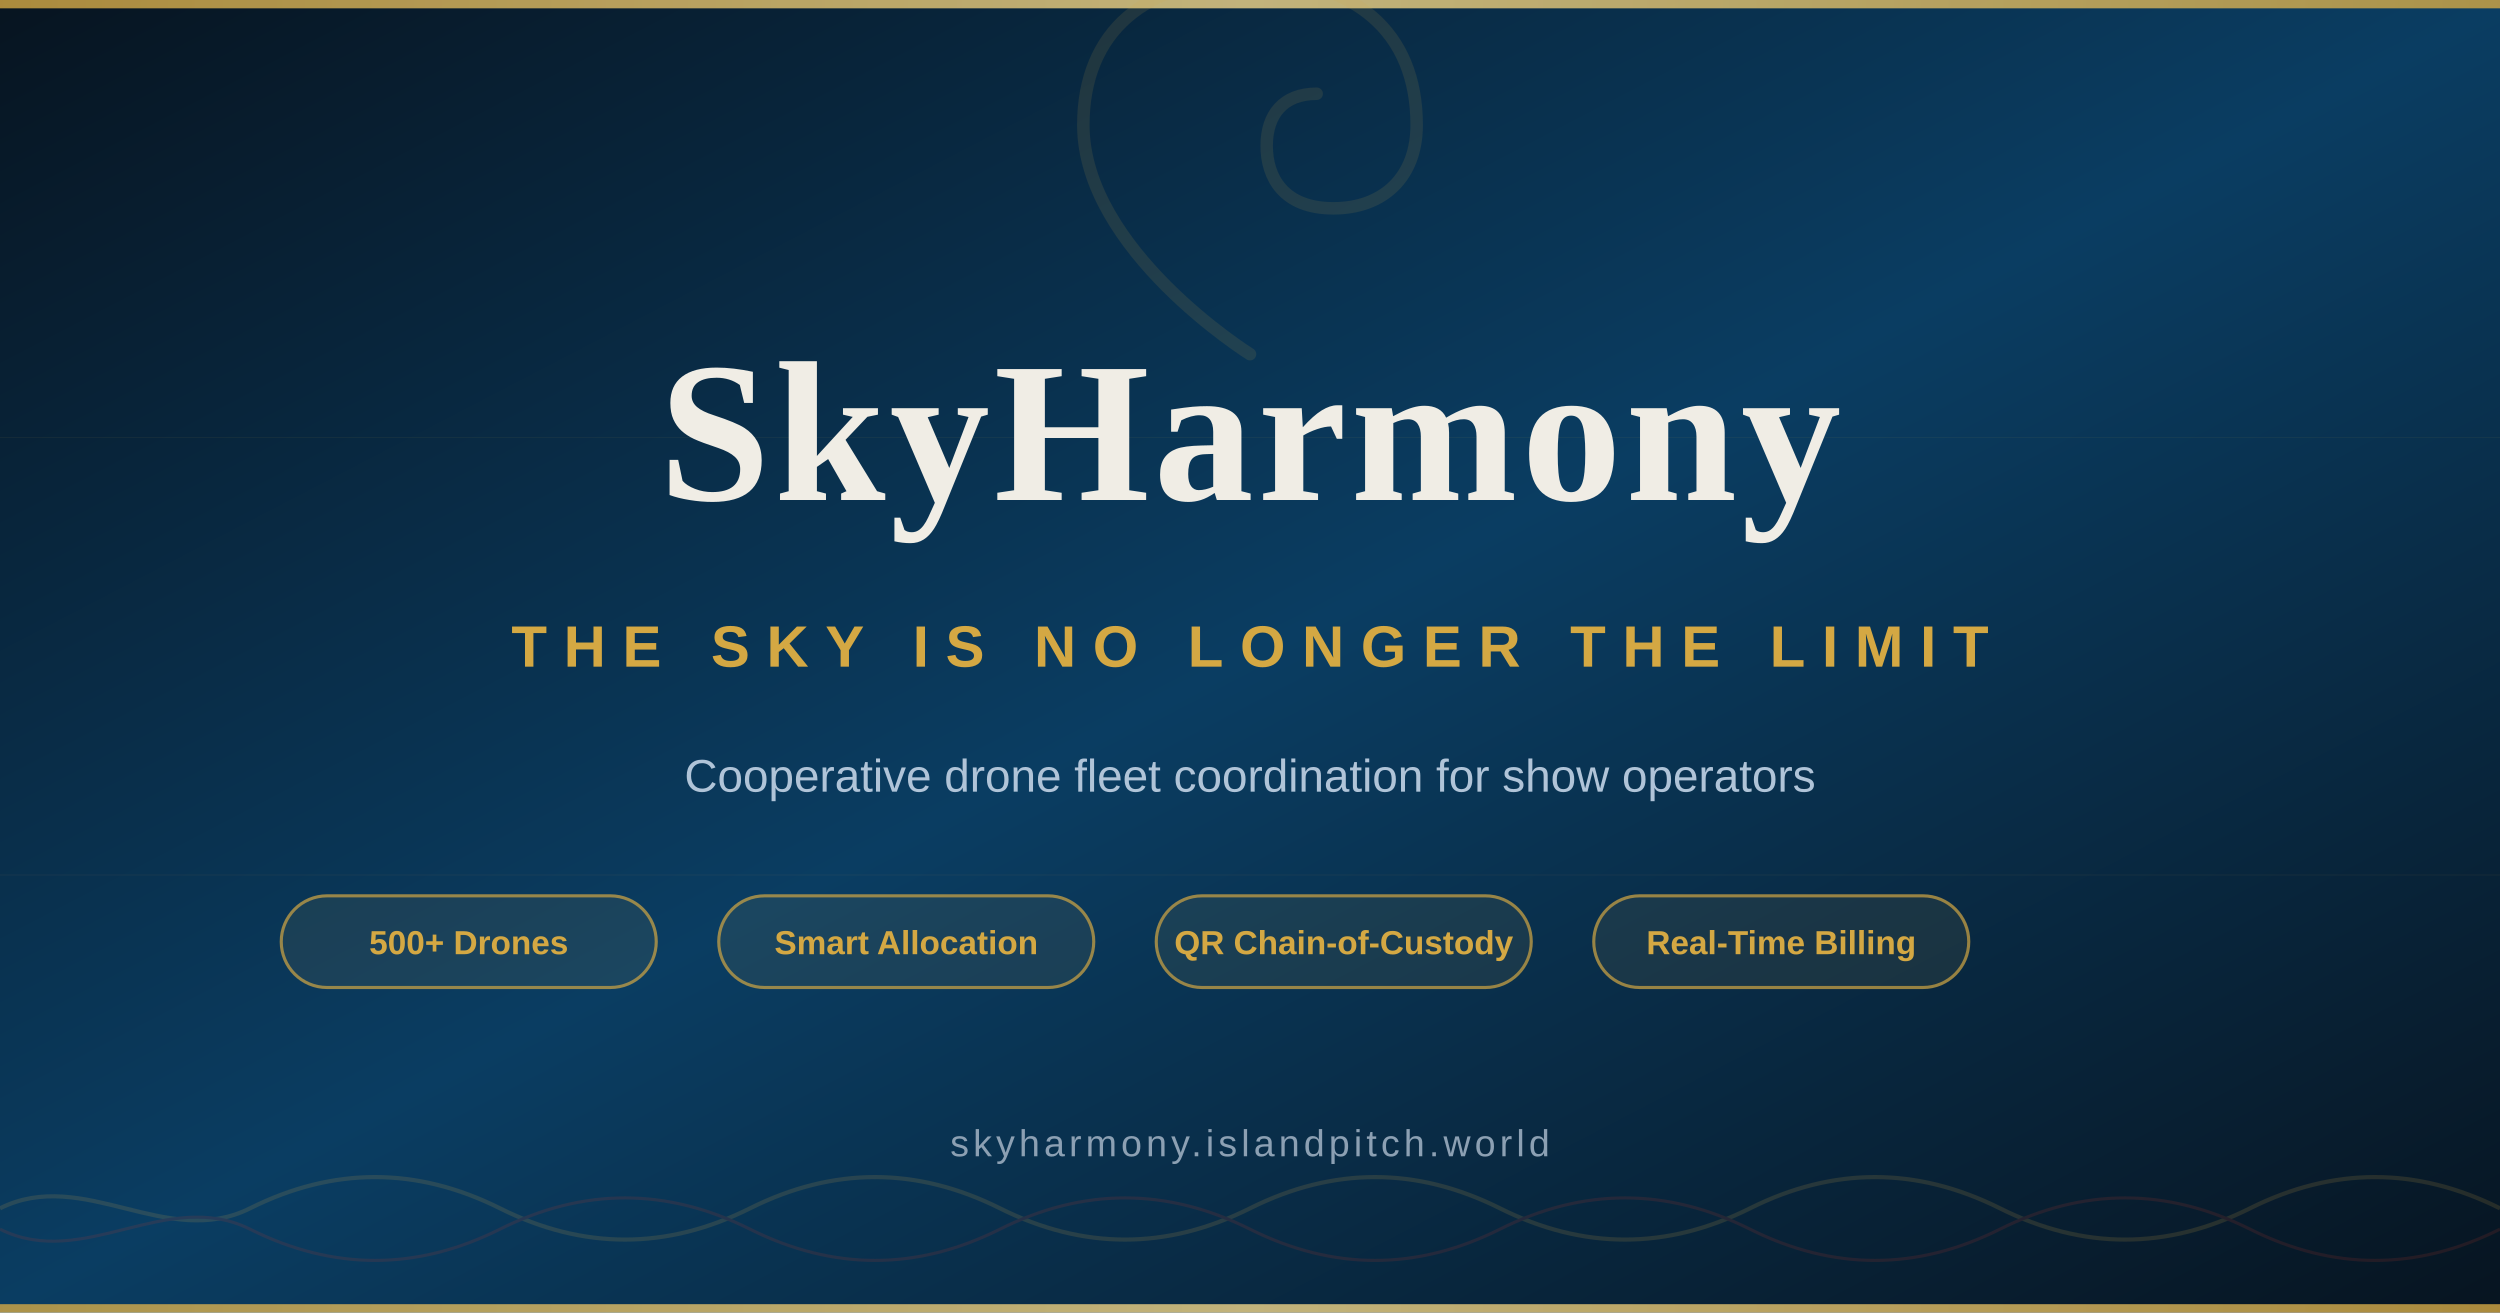
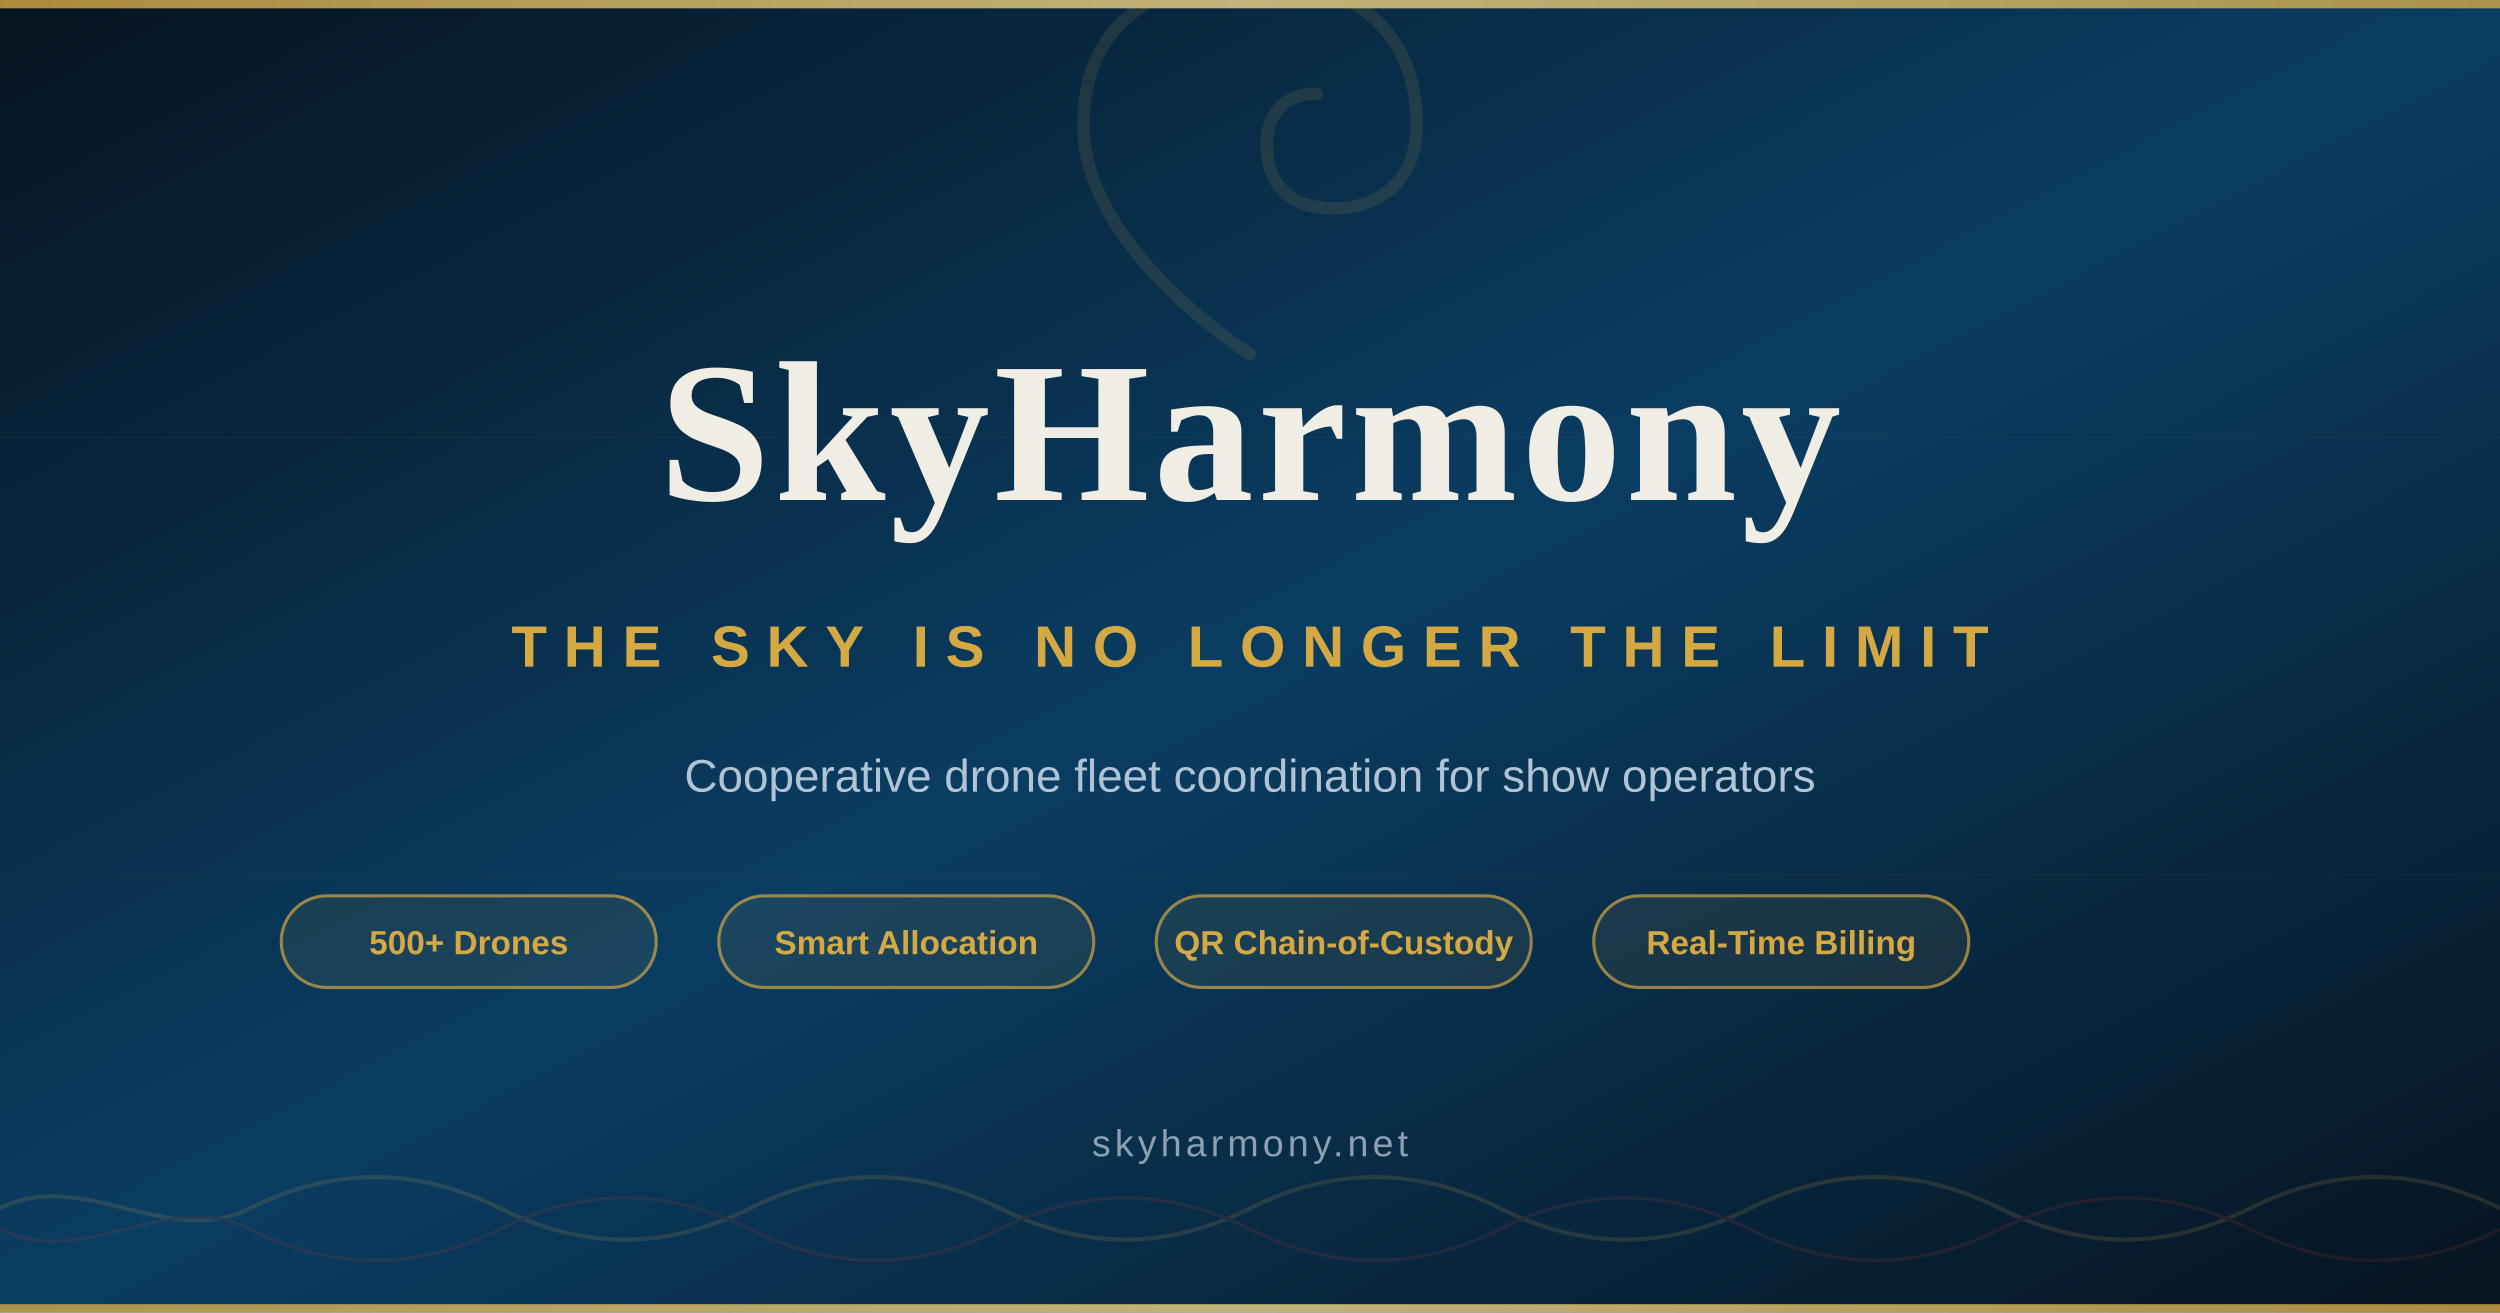
<svg xmlns="http://www.w3.org/2000/svg" width="1200" height="630" viewBox="0 0 1200 630">
  <defs>
    <linearGradient id="bg" x1="0%" y1="0%" x2="100%" y2="100%">
      <stop offset="0%" style="stop-color:#071420" />
      <stop offset="50%" style="stop-color:#0A3D62" />
      <stop offset="100%" style="stop-color:#071420" />
    </linearGradient>
    <linearGradient id="gold" x1="0%" y1="0%" x2="100%" y2="0%">
      <stop offset="0%" style="stop-color:#D4A843" />
      <stop offset="50%" style="stop-color:#F0D68A" />
      <stop offset="100%" style="stop-color:#D4A843" />
    </linearGradient>
  </defs>
  <rect width="1200" height="630" fill="url(#bg)" />
  <line x1="0" y1="210" x2="1200" y2="210" stroke="#D4A843" stroke-width="0.5" opacity="0.06" />
  <line x1="0" y1="420" x2="1200" y2="420" stroke="#D4A843" stroke-width="0.5" opacity="0.06" />
  <rect x="0" y="0" width="1200" height="4" fill="url(#gold)" opacity="0.8" />
  <g transform="translate(600, 170)" opacity="0.12">
    <path d="M0 0C0 0 -80 -50 -80 -110C-80 -155 -50 -180 0 -180C50 -180 80 -155 80 -110C80 -85 64 -70 40 -70C16 -70 8 -85 8 -100C8 -115 16 -125 32 -125" stroke="#D4A843" stroke-width="6" stroke-linecap="round" fill="none" />
  </g>
  <text x="600" y="240" font-family="Georgia, 'Times New Roman', serif" font-size="96" font-weight="bold" fill="#F0EDE5" text-anchor="middle" letter-spacing="2">SkyHarmony</text>
  <line x1="400" y1="270" x2="800" y2="270" stroke="url(#gold)" stroke-width="2" opacity="0.6" />
  <text x="600" y="320" font-family="Arial, Helvetica, sans-serif" font-size="28" fill="#D4A843" text-anchor="middle" letter-spacing="8" font-weight="600">THE SKY IS NO LONGER THE LIMIT</text>
  <text x="600" y="380" font-family="Arial, Helvetica, sans-serif" font-size="22" fill="#B0C4D8" text-anchor="middle">Cooperative drone fleet coordination for show operators</text>
  <g transform="translate(0, 430)">
    <rect x="135" y="0" width="180" height="44" rx="22" fill="#D4A843" fill-opacity="0.12" stroke="#D4A843" stroke-width="1.5" opacity="0.7" />
    <text x="225" y="28" font-family="Arial, Helvetica, sans-serif" font-size="16" fill="#D4A843" text-anchor="middle" font-weight="600">500+ Drones</text>
    <rect x="345" y="0" width="180" height="44" rx="22" fill="#D4A843" fill-opacity="0.12" stroke="#D4A843" stroke-width="1.5" opacity="0.7" />
    <text x="435" y="28" font-family="Arial, Helvetica, sans-serif" font-size="16" fill="#D4A843" text-anchor="middle" font-weight="600">Smart Allocation</text>
    <rect x="555" y="0" width="180" height="44" rx="22" fill="#D4A843" fill-opacity="0.12" stroke="#D4A843" stroke-width="1.5" opacity="0.7" />
    <text x="645" y="28" font-family="Arial, Helvetica, sans-serif" font-size="16" fill="#D4A843" text-anchor="middle" font-weight="600">QR Chain-of-Custody</text>
    <rect x="765" y="0" width="180" height="44" rx="22" fill="#D4A843" fill-opacity="0.12" stroke="#D4A843" stroke-width="1.5" opacity="0.7" />
    <text x="855" y="28" font-family="Arial, Helvetica, sans-serif" font-size="16" fill="#D4A843" text-anchor="middle" font-weight="600">Real-Time Billing</text>
  </g>
  <g transform="translate(0, 560)" opacity="0.15">
    <path d="M0 20 C40 0, 80 40, 120 20 S200 0, 240 20 S320 40, 360 20 S440 0, 480 20 S560 40, 600 20 S680 0, 720 20 S800 40, 840 20 S920 0, 960 20 S1040 40, 1080 20 S1160 0, 1200 20" fill="none" stroke="#D4A843" stroke-width="2" />
    <path d="M0 30 C40 50, 80 10, 120 30 S200 50, 240 30 S320 10, 360 30 S440 50, 480 30 S560 10, 600 30 S680 50, 720 30 S800 10, 840 30 S920 50, 960 30 S1040 10, 1080 30 S1160 50, 1200 30" fill="none" stroke="#C0392B" stroke-width="1.5" />
  </g>
  <rect x="0" y="626" width="1200" height="4" fill="url(#gold)" opacity="0.8" />
-   <text x="600" y="555" font-family="Arial, Helvetica, sans-serif" font-size="18" fill="#8CA0B3" text-anchor="middle" letter-spacing="2">skyharmony.islandpitch.world</text>
+   <text x="600" y="555" font-family="Arial, Helvetica, sans-serif" font-size="18" fill="#8CA0B3" text-anchor="middle" letter-spacing="2">skyharmony.net</text>
</svg>
